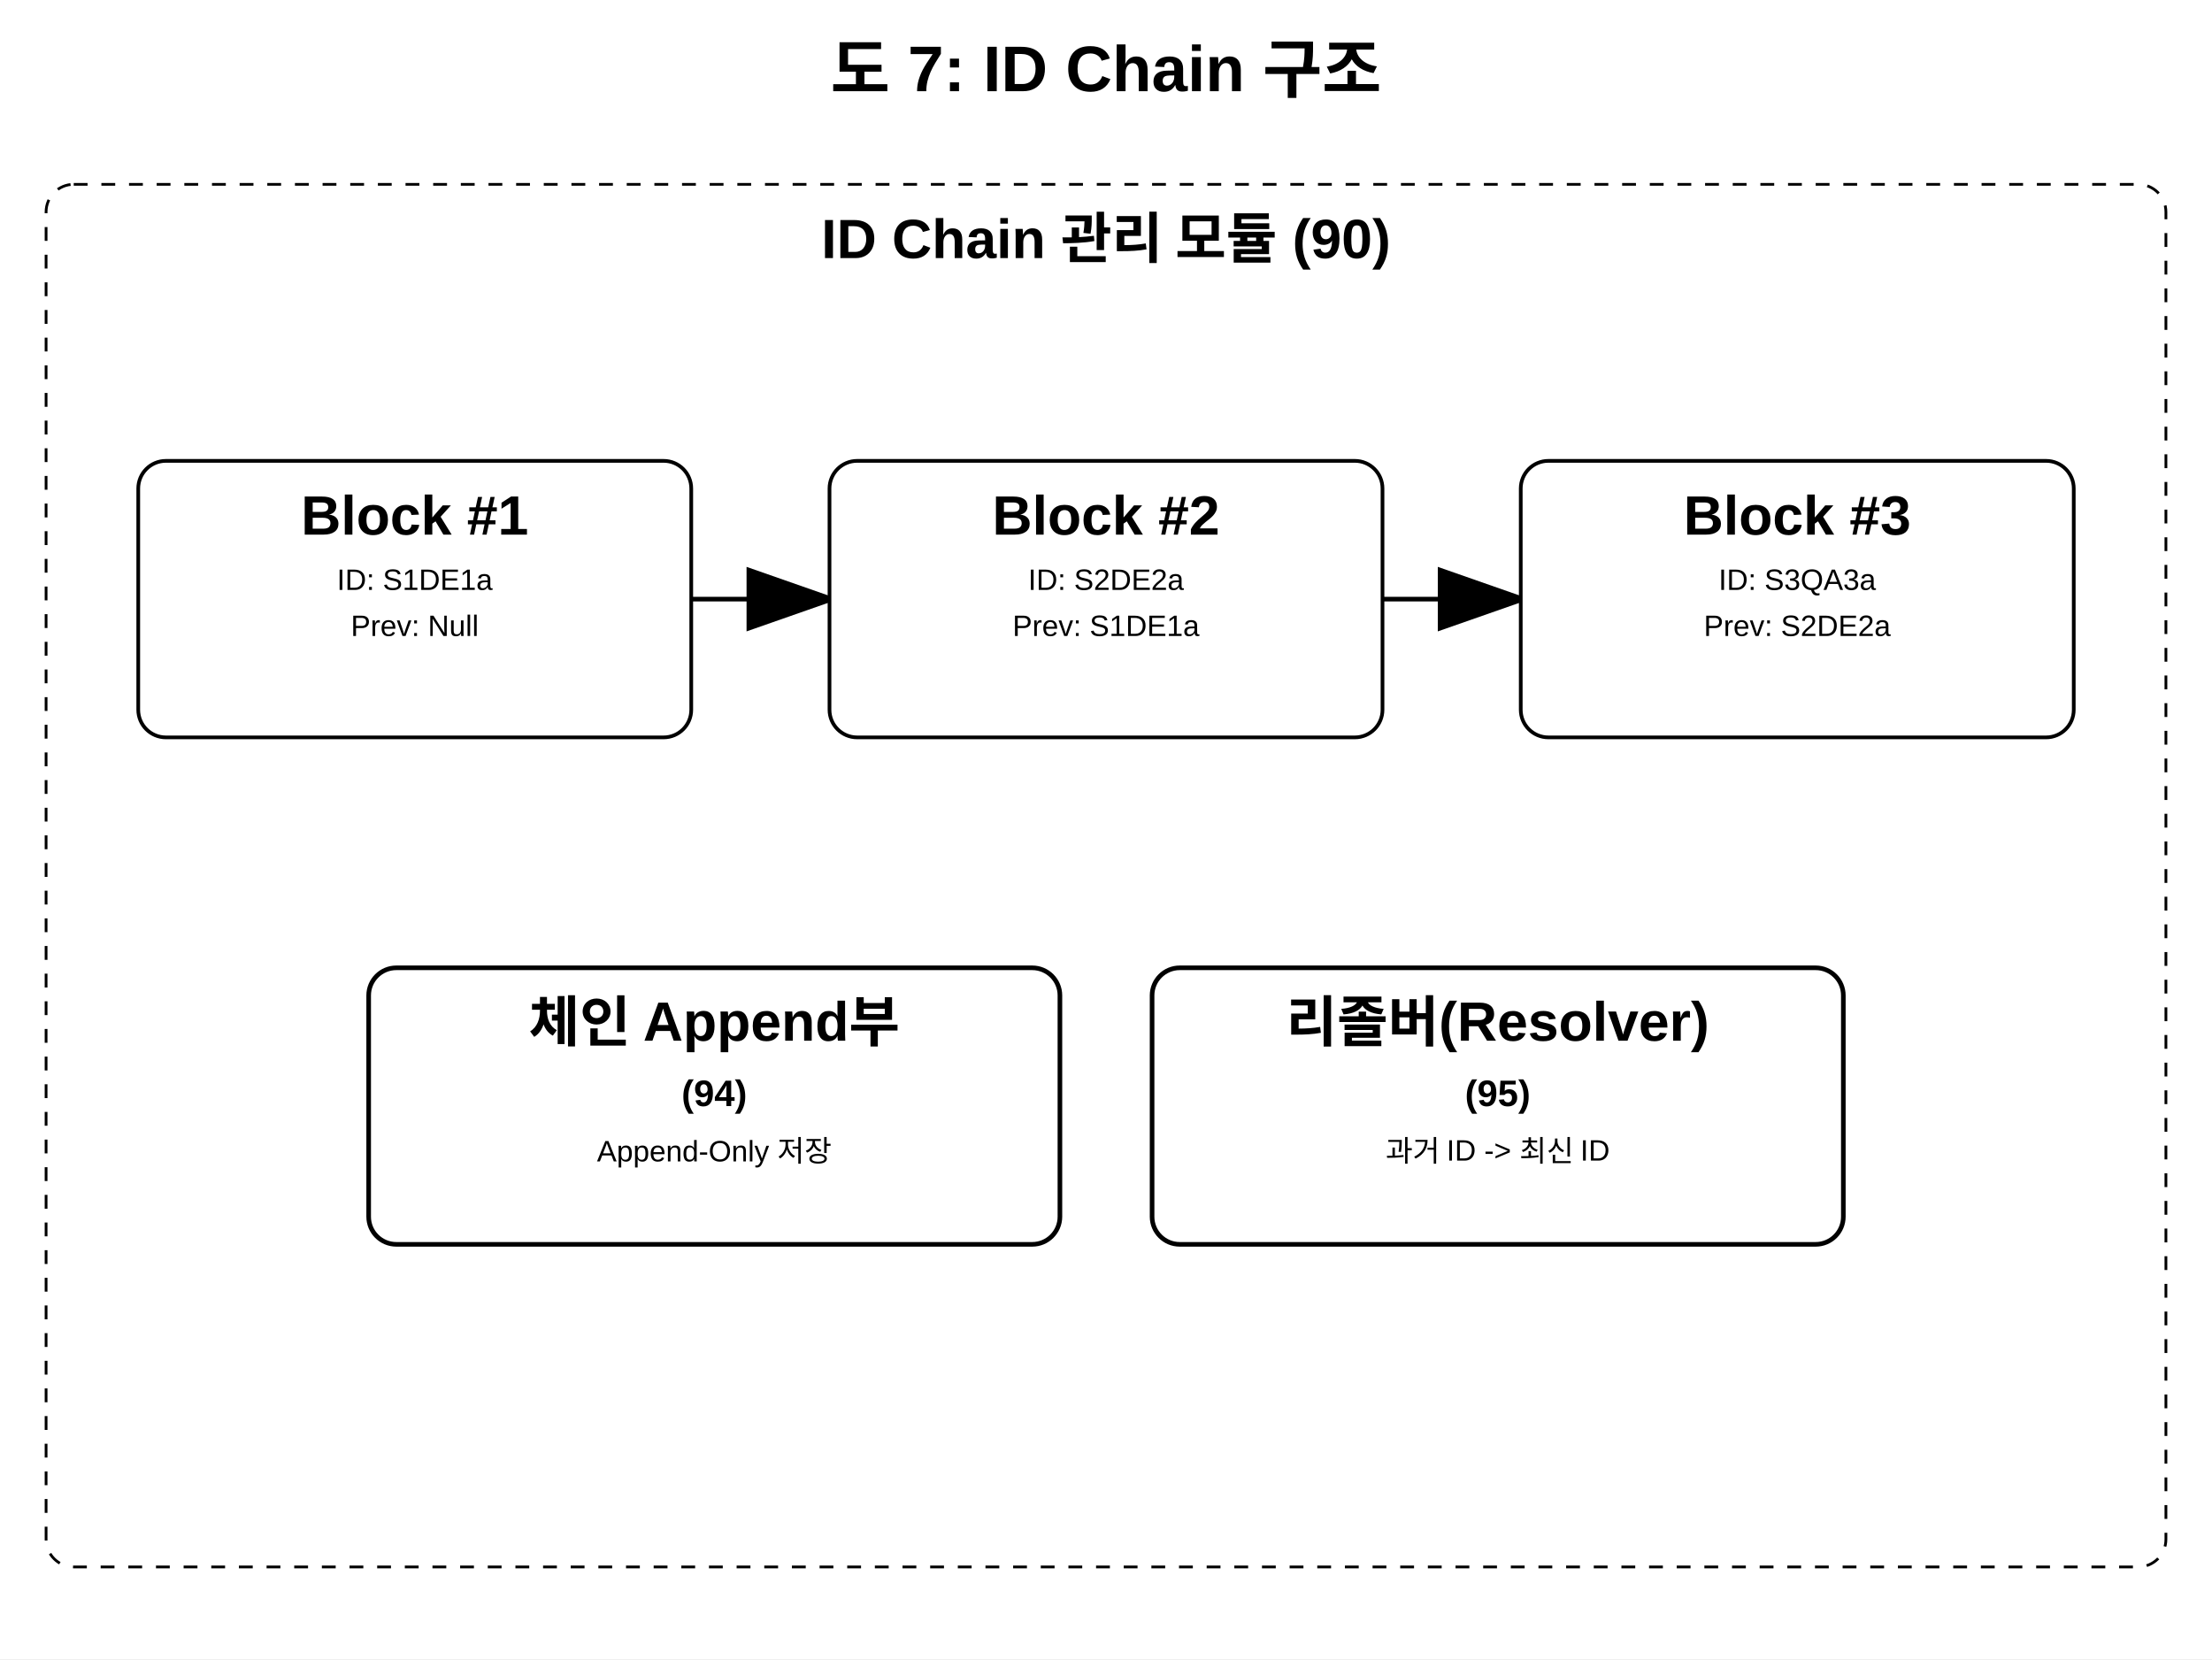
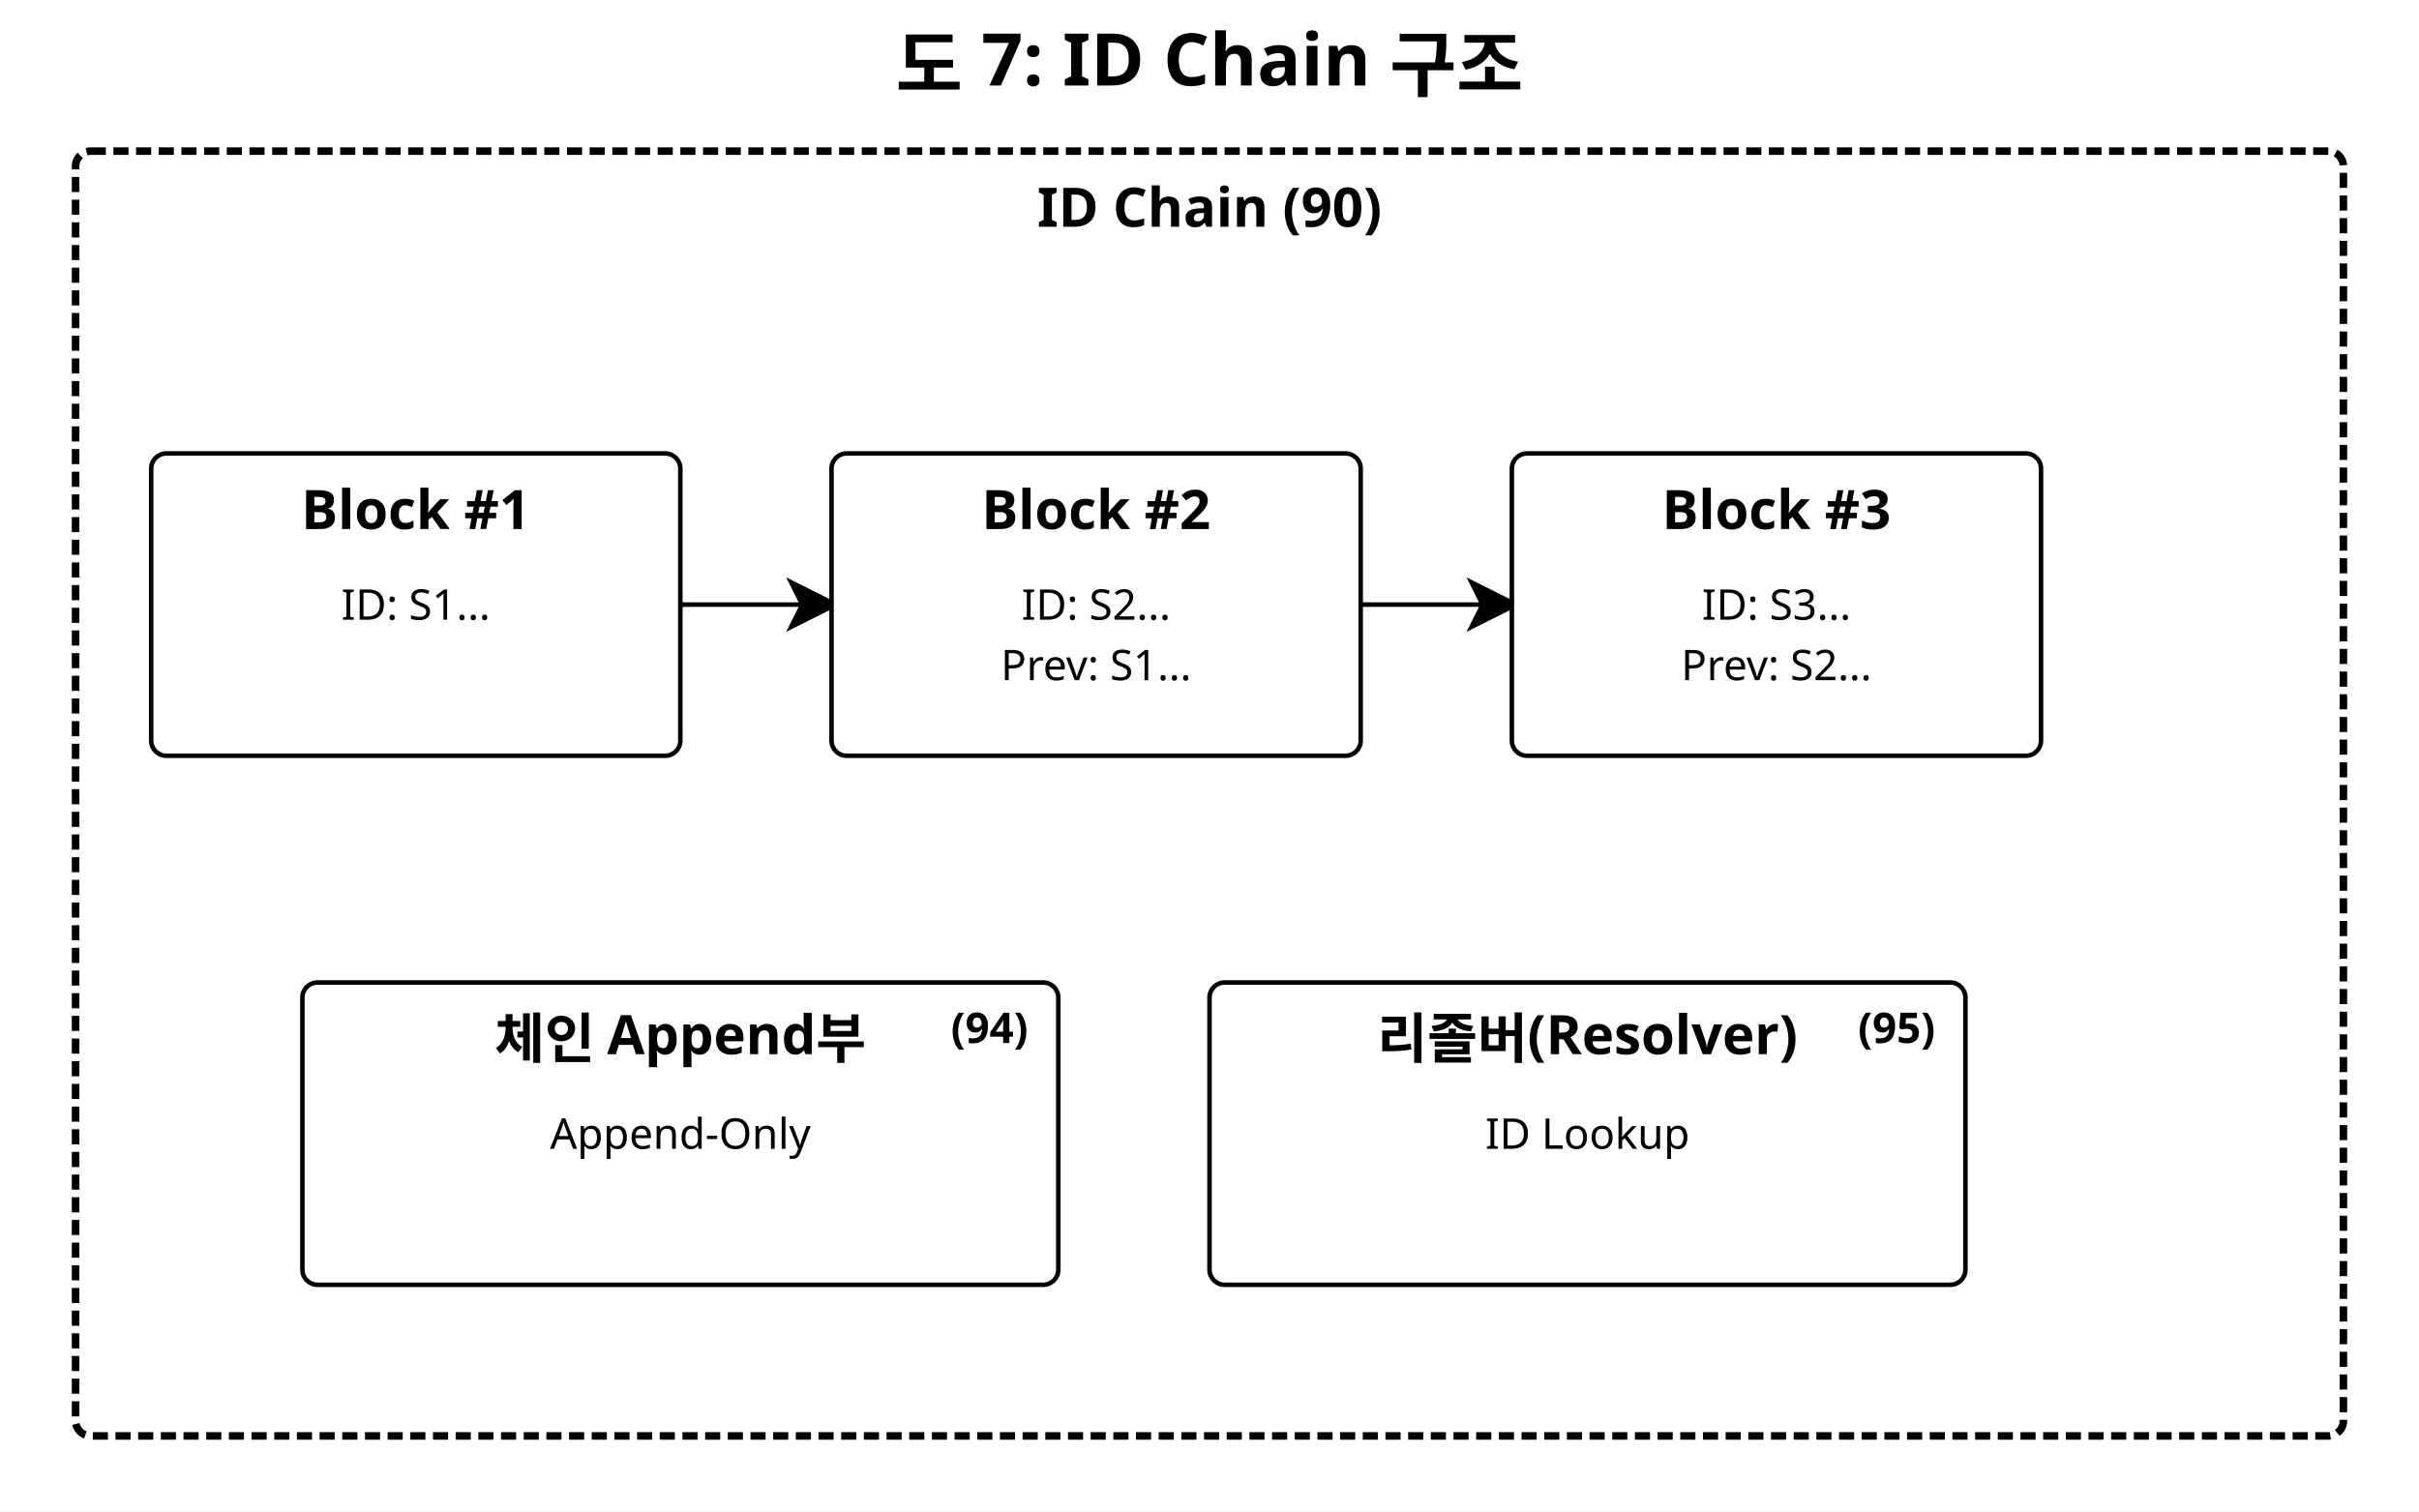
- <svg xmlns="http://www.w3.org/2000/svg" width="2400" height="1800" viewBox="0 0 2400 1800">
+ <svg xmlns="http://www.w3.org/2000/svg" width="1600" height="1000" viewBox="0 0 1600 1000">
  <rect width="100%" height="100%" fill="white" />
  <defs>
-     <marker id="arrowhead" markerWidth="20" markerHeight="14" refX="18" refY="7" orient="auto">
-       <polygon points="0 0, 20 7, 0 14" fill="black" />
+     <marker id="arrowhead" markerWidth="12" markerHeight="12" refX="10" refY="6" orient="auto">
+       <path d="M0,0 L12,6 L0,12 L3,6 Z" fill="black" />
    </marker>
  </defs>
-   <text x="1200" y="100" text-anchor="middle" font-family="Malgun Gothic, AppleGothic, Dotum, Arial, sans-serif" font-size="70" font-weight="bold">도 7: ID Chain 구조</text>
-   <rect x="50" y="200" width="2300" height="1500" fill="white" stroke="black" stroke-width="3" rx="30" stroke-dasharray="15,15" />
-   <text x="1200" y="280" text-anchor="middle" font-family="Malgun Gothic, AppleGothic, Dotum, Arial, sans-serif" font-size="60" font-weight="bold">ID Chain 관리 모듈 (90)</text>
-   <rect x="150" y="500" width="600" height="300" fill="white" stroke="black" stroke-width="4" rx="30" />
-   <text x="450.0" y="580" text-anchor="middle" font-family="Malgun Gothic, AppleGothic, Dotum, Arial, sans-serif" font-size="60" font-weight="bold">Block #1</text>
-   <text x="450.0" y="640" text-anchor="middle" font-family="Malgun Gothic, AppleGothic, Dotum, Arial, sans-serif" font-size="32" font-weight="normal">ID: S1DE1a</text>
-   <text x="450.0" y="690" text-anchor="middle" font-family="Malgun Gothic, AppleGothic, Dotum, Arial, sans-serif" font-size="32" font-weight="normal">Prev: Null</text>
-   <line x1="750" y1="650" x2="900" y2="650" stroke="black" stroke-width="5" marker-end="url(#arrowhead)" />
-   <rect x="900" y="500" width="600" height="300" fill="white" stroke="black" stroke-width="4" rx="30" />
-   <text x="1200.0" y="580" text-anchor="middle" font-family="Malgun Gothic, AppleGothic, Dotum, Arial, sans-serif" font-size="60" font-weight="bold">Block #2</text>
-   <text x="1200.0" y="640" text-anchor="middle" font-family="Malgun Gothic, AppleGothic, Dotum, Arial, sans-serif" font-size="32" font-weight="normal">ID: S2DE2a</text>
-   <text x="1200.0" y="690" text-anchor="middle" font-family="Malgun Gothic, AppleGothic, Dotum, Arial, sans-serif" font-size="32" font-weight="normal">Prev: S1DE1a</text>
-   <line x1="1500" y1="650" x2="1650" y2="650" stroke="black" stroke-width="5" marker-end="url(#arrowhead)" />
-   <rect x="1650" y="500" width="600" height="300" fill="white" stroke="black" stroke-width="4" rx="30" />
-   <text x="1950.0" y="580" text-anchor="middle" font-family="Malgun Gothic, AppleGothic, Dotum, Arial, sans-serif" font-size="60" font-weight="bold">Block #3</text>
-   <text x="1950.0" y="640" text-anchor="middle" font-family="Malgun Gothic, AppleGothic, Dotum, Arial, sans-serif" font-size="32" font-weight="normal">ID: S3QA3a</text>
-   <text x="1950.0" y="690" text-anchor="middle" font-family="Malgun Gothic, AppleGothic, Dotum, Arial, sans-serif" font-size="32" font-weight="normal">Prev: S2DE2a</text>
-   <rect x="400" y="1050" width="750" height="300" fill="white" stroke="black" stroke-width="5" rx="30" />
-   <text x="775.0" y="1130" text-anchor="middle" font-family="Malgun Gothic, AppleGothic, Dotum, Arial, sans-serif" font-size="60" font-weight="bold">체인 Append부</text>
-   <text x="775.0" y="1200" text-anchor="middle" font-family="Malgun Gothic, AppleGothic, Dotum, Arial, sans-serif" font-size="40" font-weight="bold">(94)</text>
-   <text x="775.0" y="1260" text-anchor="middle" font-family="Malgun Gothic, AppleGothic, Dotum, Arial, sans-serif" font-size="32" font-weight="normal">Append-Only 저장</text>
-   <rect x="1250" y="1050" width="750" height="300" fill="white" stroke="black" stroke-width="5" rx="30" />
-   <text x="1625.0" y="1130" text-anchor="middle" font-family="Malgun Gothic, AppleGothic, Dotum, Arial, sans-serif" font-size="60" font-weight="bold">리졸버(Resolver)</text>
-   <text x="1625.0" y="1200" text-anchor="middle" font-family="Malgun Gothic, AppleGothic, Dotum, Arial, sans-serif" font-size="40" font-weight="bold">(95)</text>
-   <text x="1625.0" y="1260" text-anchor="middle" font-family="Malgun Gothic, AppleGothic, Dotum, Arial, sans-serif" font-size="32" font-weight="normal">과거 ID -&gt; 최신 ID</text>
+   <text x="800" y="60" text-anchor="middle" font-family="Malgun Gothic, AppleGothic, Dotum, sans-serif" font-size="48" font-weight="bold">도 7: ID Chain 구조</text>
+   <rect x="50" y="100" width="1500" height="850" fill="white" stroke="black" stroke-width="5" rx="10" stroke-dasharray="10,5" />
+   <text x="800.0" y="150" text-anchor="middle" font-family="Malgun Gothic, AppleGothic, Dotum, sans-serif" font-size="36" font-weight="bold">ID Chain (90)</text>
+   <rect x="100" y="300" width="350" height="200" fill="white" stroke="black" stroke-width="3" rx="10" />
+   <text x="275.0" y="350" text-anchor="middle" font-family="Malgun Gothic, AppleGothic, Dotum, sans-serif" font-size="36" font-weight="bold">Block #1</text>
+   <text x="275.0" y="410" text-anchor="middle" font-family="Malgun Gothic, AppleGothic, Dotum, sans-serif" font-size="28" font-weight="normal">ID: S1...</text>
+   <path d="M 450,400 L 550,400" stroke="black" stroke-width="3" fill="none" marker-end="url(#arrowhead)" />
+   <rect x="550" y="300" width="350" height="200" fill="white" stroke="black" stroke-width="3" rx="10" />
+   <text x="725.0" y="350" text-anchor="middle" font-family="Malgun Gothic, AppleGothic, Dotum, sans-serif" font-size="36" font-weight="bold">Block #2</text>
+   <text x="725.0" y="410" text-anchor="middle" font-family="Malgun Gothic, AppleGothic, Dotum, sans-serif" font-size="28" font-weight="normal">ID: S2...</text>
+   <text x="725.0" y="450" text-anchor="middle" font-family="Malgun Gothic, AppleGothic, Dotum, sans-serif" font-size="28" font-weight="normal">Prev: S1...</text>
+   <path d="M 900,400 L 1000,400" stroke="black" stroke-width="3" fill="none" marker-end="url(#arrowhead)" />
+   <rect x="1000" y="300" width="350" height="200" fill="white" stroke="black" stroke-width="3" rx="10" />
+   <text x="1175.0" y="350" text-anchor="middle" font-family="Malgun Gothic, AppleGothic, Dotum, sans-serif" font-size="36" font-weight="bold">Block #3</text>
+   <text x="1175.0" y="410" text-anchor="middle" font-family="Malgun Gothic, AppleGothic, Dotum, sans-serif" font-size="28" font-weight="normal">ID: S3...</text>
+   <text x="1175.0" y="450" text-anchor="middle" font-family="Malgun Gothic, AppleGothic, Dotum, sans-serif" font-size="28" font-weight="normal">Prev: S2...</text>
+   <rect x="200" y="650" width="500" height="200" fill="white" stroke="black" stroke-width="3" rx="10" />
+   <text x="450.0" y="700" text-anchor="middle" font-family="Malgun Gothic, AppleGothic, Dotum, sans-serif" font-size="36" font-weight="bold">체인 Append부</text>
+   <text x="680" y="690" text-anchor="end" font-family="Malgun Gothic, AppleGothic, Dotum, sans-serif" font-size="28" font-weight="bold">(94)</text>
+   <text x="450.0" y="760" text-anchor="middle" font-family="Malgun Gothic, AppleGothic, Dotum, sans-serif" font-size="28" font-weight="normal">Append-Only</text>
+   <rect x="800" y="650" width="500" height="200" fill="white" stroke="black" stroke-width="3" rx="10" />
+   <text x="1050.0" y="700" text-anchor="middle" font-family="Malgun Gothic, AppleGothic, Dotum, sans-serif" font-size="36" font-weight="bold">리졸버(Resolver)</text>
+   <text x="1280" y="690" text-anchor="end" font-family="Malgun Gothic, AppleGothic, Dotum, sans-serif" font-size="28" font-weight="bold">(95)</text>
+   <text x="1050.0" y="760" text-anchor="middle" font-family="Malgun Gothic, AppleGothic, Dotum, sans-serif" font-size="28" font-weight="normal">ID Lookup</text>
</svg>
